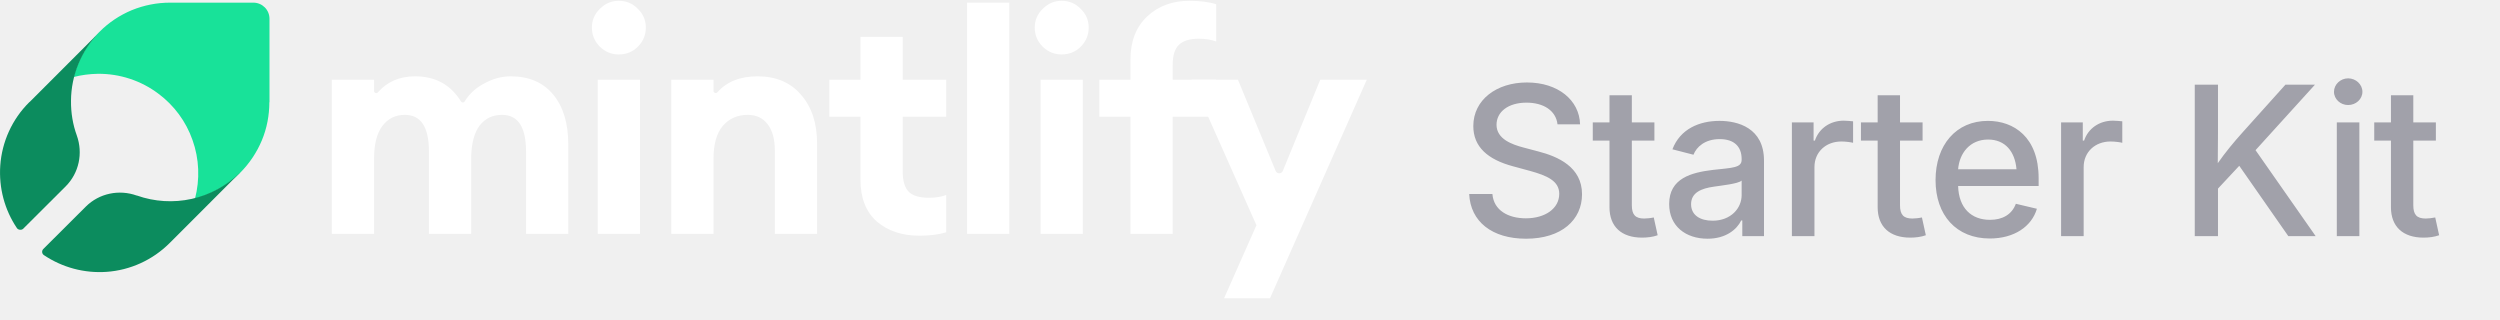
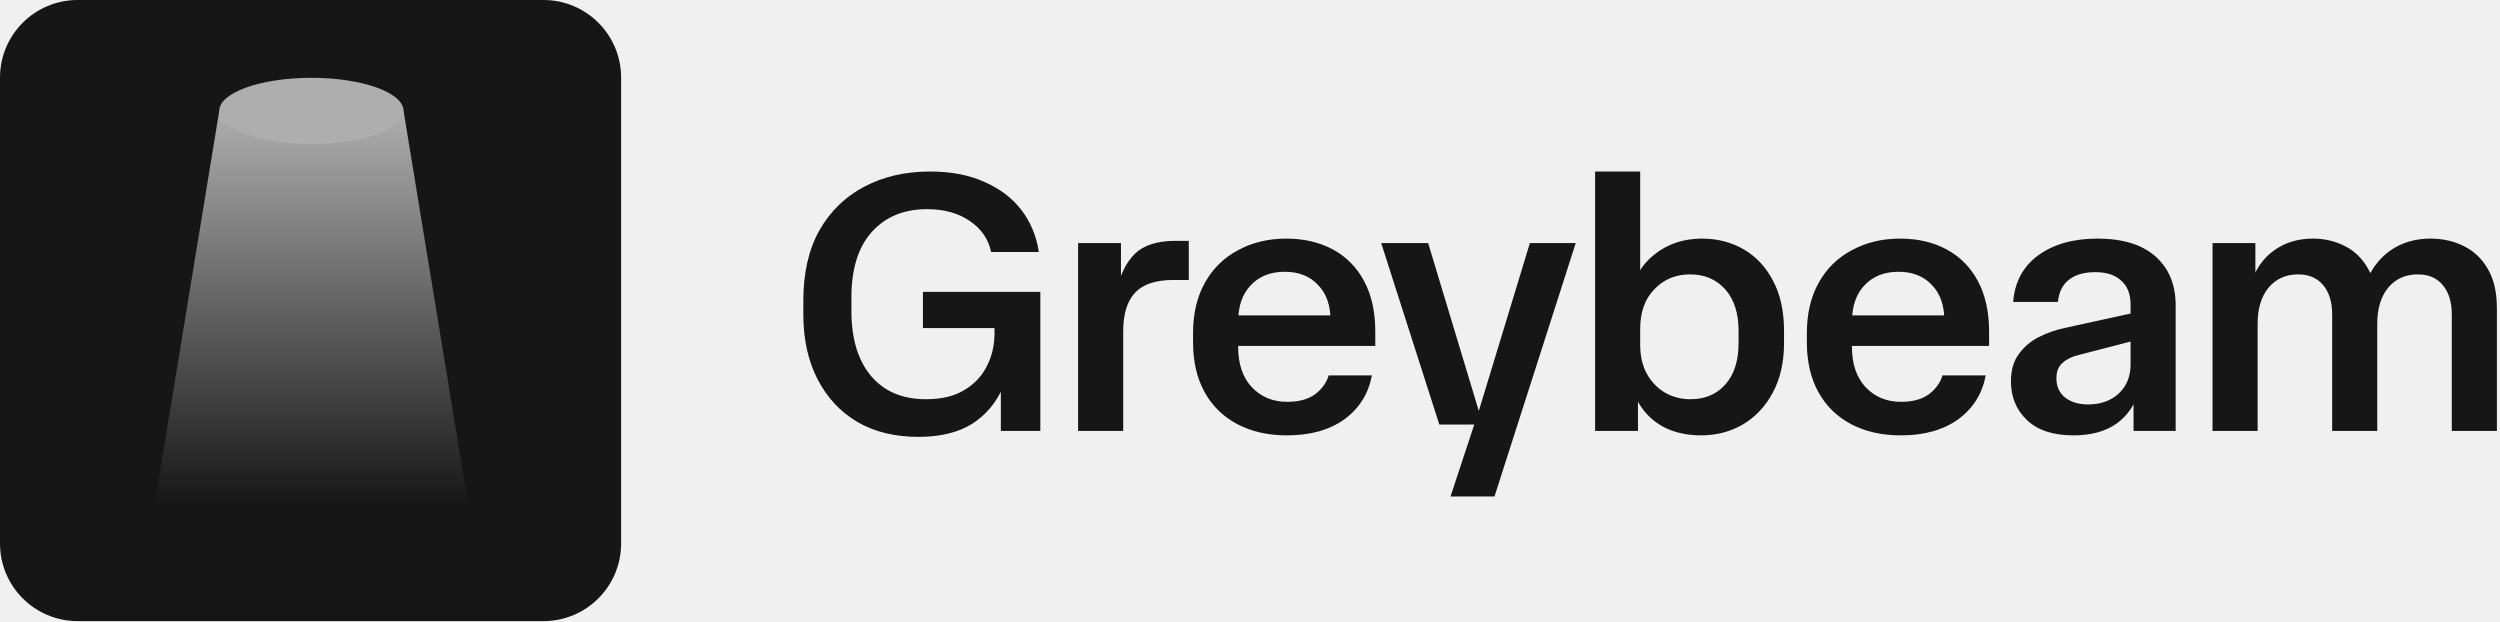
- <svg xmlns="http://www.w3.org/2000/svg" width="180" height="23" viewBox="0 0 180 23" fill="none">
-   <path d="M91.44 21.476H88.133L90.464 16.216L85.802 5.74H89.132L91.847 12.307C91.943 12.536 92.268 12.536 92.362 12.306L95.058 5.74H98.409L91.44 21.476Z" fill="white" />
-   <path d="M81.393 16.837V8.403H79.152V5.74H81.393V4.297C81.393 2.98 81.792 1.944 82.592 1.19C83.391 0.435 84.404 0.058 85.633 0.058C86.387 0.058 87.031 0.139 87.564 0.302V2.988C87.208 2.854 86.794 2.788 86.32 2.788C85.655 2.788 85.174 2.936 84.878 3.232C84.582 3.513 84.434 3.994 84.434 4.674V5.74H87.564V8.403H84.434V16.837H81.393Z" fill="white" />
-   <path d="M76.433 3.92C75.915 3.92 75.463 3.735 75.079 3.365C74.694 2.98 74.502 2.521 74.502 1.989C74.502 1.456 74.694 1.005 75.079 0.635C75.463 0.25 75.915 0.058 76.433 0.058C76.98 0.058 77.438 0.25 77.809 0.635C78.193 1.005 78.386 1.456 78.386 1.989C78.386 2.521 78.193 2.98 77.809 3.365C77.438 3.735 76.98 3.92 76.433 3.92ZM74.924 16.837V5.74H77.964V16.837H74.924Z" fill="white" />
-   <path d="M69.628 16.837V0.191H72.669V16.837H69.628Z" fill="white" />
-   <path d="M66.194 16.97C64.951 16.97 63.93 16.63 63.131 15.949C62.347 15.254 61.955 14.255 61.955 12.953V8.403H59.713V5.74H61.955V2.655H64.995V5.74H68.125V8.403H64.995V12.354C64.995 13.034 65.143 13.523 65.439 13.819C65.735 14.1 66.216 14.24 66.882 14.24C67.355 14.24 67.769 14.174 68.125 14.04V16.726C67.592 16.889 66.948 16.97 66.194 16.97Z" fill="white" />
-   <path d="M48.332 16.837V5.74H51.373V6.551C51.373 6.688 51.559 6.748 51.65 6.646C52.328 5.879 53.293 5.495 54.546 5.495C55.878 5.495 56.921 5.939 57.676 6.827C58.445 7.7 58.83 8.869 58.83 10.334V16.837H55.789V10.844C55.789 10.03 55.619 9.402 55.279 8.958C54.939 8.499 54.458 8.27 53.836 8.27C53.096 8.27 52.497 8.536 52.038 9.069C51.594 9.601 51.373 10.386 51.373 11.421V16.837H48.332Z" fill="white" />
-   <path d="M44.547 3.92C44.029 3.92 43.578 3.735 43.193 3.365C42.809 2.98 42.616 2.521 42.616 1.989C42.616 1.456 42.809 1.005 43.193 0.635C43.578 0.25 44.029 0.058 44.547 0.058C45.095 0.058 45.553 0.25 45.923 0.635C46.308 1.005 46.5 1.456 46.5 1.989C46.5 2.521 46.308 2.98 45.923 3.365C45.553 3.735 45.095 3.92 44.547 3.92ZM43.038 16.837V5.74H46.079V16.837H43.038Z" fill="white" />
-   <path d="M37.875 16.837V10.911C37.875 9.15 37.298 8.27 36.144 8.27C35.478 8.27 34.945 8.521 34.546 9.024C34.161 9.527 33.954 10.275 33.924 11.266V16.837H30.884V10.911C30.884 9.15 30.306 8.27 29.152 8.27C28.472 8.27 27.932 8.536 27.532 9.069C27.133 9.601 26.933 10.386 26.933 11.421V16.837H23.892V5.74H26.933V6.559C26.933 6.695 27.116 6.755 27.206 6.652C27.878 5.881 28.771 5.495 29.885 5.495C31.349 5.495 32.452 6.1 33.193 7.309C33.252 7.404 33.395 7.403 33.454 7.307C33.774 6.78 34.219 6.361 34.79 6.05C35.441 5.68 36.099 5.495 36.765 5.495C38.082 5.495 39.103 5.932 39.828 6.805C40.553 7.678 40.916 8.876 40.916 10.4V16.837H37.875Z" fill="white" />
-   <path d="M19.403 7.362V1.35C19.403 0.705 18.879 0.191 18.244 0.191H12.235C11.291 0.191 10.357 0.378 9.487 0.733C8.618 1.098 7.824 1.621 7.16 2.295L7.114 2.341C6.235 3.23 5.609 4.333 5.291 5.548C5.861 5.399 6.45 5.324 7.039 5.314C8.609 5.296 10.151 5.801 11.403 6.745C12.534 7.586 13.394 8.746 13.861 10.083C14.347 11.438 14.403 12.916 14.039 14.309C15.244 13.991 16.356 13.364 17.244 12.486L17.291 12.439C17.954 11.775 18.487 10.98 18.851 10.111C19.216 9.241 19.393 8.306 19.393 7.362H19.403Z" fill="#18E299" />
-   <path d="M5.112 7.26C5.121 5.416 5.857 3.646 7.151 2.324L2.151 7.326C2.133 7.344 2.114 7.354 2.095 7.372C0.876 8.583 0.14 10.204 0.019 11.918C-0.092 13.52 0.327 15.103 1.22 16.426C1.306 16.552 1.537 16.593 1.667 16.472L4.73 13.417C5.689 12.458 5.987 11.033 5.531 9.757C5.242 8.965 5.103 8.117 5.112 7.26Z" fill="#0C8C5E" />
-   <path d="M17.262 12.44C16.303 13.38 15.102 14.032 13.799 14.321C12.486 14.61 11.127 14.526 9.861 14.079C9.861 14.079 9.851 14.079 9.842 14.079C8.567 13.622 7.142 13.921 6.183 14.871L3.12 17.926C2.99 18.056 3.009 18.27 3.167 18.373C4.489 19.258 6.072 19.686 7.673 19.574C9.386 19.453 10.997 18.717 12.216 17.497L12.263 17.451L17.262 12.449V12.44Z" fill="#0C8C5E" />
-   <text x="105" y="17" font-family="Inter, ui-sans-serif, system-ui, -apple-system, sans-serif" font-size="15" font-weight="500" fill="#A1A1AA" letter-spacing="-0.01em">Starter Kit</text>
+ <svg xmlns="http://www.w3.org/2000/svg" width="644" height="160" viewBox="0 0 644 160" fill="none">
+   <rect width="160" height="160" rx="20" fill="#161616" />
+   <ellipse cx="80.216" cy="28.565" rx="23.739" ry="8.522" fill="#AEAEAE" />
+   <path d="M39.739 130.52H120.694L103.955 28.565H56.478L39.739 130.52Z" fill="url(#paint0_linear_0_1)" />
+   <path d="M236.6 112.536C230.52 112.536 225.272 111.256 220.856 108.696C216.44 106.072 213.016 102.392 210.584 97.656C208.152 92.92 206.936 87.352 206.936 80.952V77.496C206.936 70.328 208.312 64.28 211.064 59.352C213.88 54.424 217.72 50.68 222.584 48.12C227.512 45.496 233.176 44.184 239.576 44.184C245.016 44.184 249.688 45.08 253.592 46.872C257.56 48.6 260.728 51 263.096 54.072C265.464 57.144 266.968 60.76 267.608 64.92H255.32C254.616 61.592 252.792 58.936 249.848 56.952C246.904 54.904 243.224 53.88 238.808 53.88C232.792 53.88 228.024 55.864 224.504 59.832C221.048 63.736 219.32 69.336 219.32 76.632V80.088C219.32 87.256 221.016 92.856 224.408 96.888C227.8 100.856 232.504 102.84 238.52 102.84C242.488 102.84 245.752 102.072 248.312 100.536C250.936 99 252.888 96.952 254.168 94.392C255.512 91.832 256.184 88.984 256.184 85.848V79.992L262.808 84.504H237.752V75.192H267.992V111H257.816V85.272H260.984C260.984 90.776 260.12 95.576 258.392 99.672C256.664 103.704 254.008 106.872 250.424 109.176C246.84 111.416 242.232 112.536 236.6 112.536ZM277.72 111V62.616H288.76V74.808H287.704C288.536 70.776 290.072 67.64 292.312 65.4C294.616 63.16 298.104 62.04 302.776 62.04H306.232V72.12H302.296C297.752 72.12 294.456 73.208 292.408 75.384C290.36 77.56 289.336 80.888 289.336 85.368V111H277.72ZM307.33 85.848C307.33 80.792 308.354 76.44 310.402 72.792C312.45 69.144 315.298 66.36 318.946 64.44C322.594 62.456 326.722 61.464 331.33 61.464C335.874 61.464 339.874 62.392 343.33 64.248C346.786 66.104 349.474 68.824 351.394 72.408C353.314 75.992 354.274 80.344 354.274 85.464V89.112H315.106V81.24H344.29L342.754 82.68C342.754 78.648 341.666 75.544 339.49 73.368C337.378 71.128 334.53 70.008 330.946 70.008C327.298 70.008 324.386 71.16 322.21 73.464C320.034 75.704 318.946 78.872 318.946 82.968V89.304C318.946 93.784 320.13 97.272 322.498 99.768C324.866 102.264 327.906 103.512 331.618 103.512C334.562 103.512 336.93 102.872 338.722 101.592C340.514 100.248 341.698 98.616 342.274 96.696H353.41C352.514 101.432 350.146 105.208 346.306 108.024C342.466 110.776 337.538 112.152 331.522 112.152C326.658 112.152 322.402 111.192 318.754 109.272C315.106 107.352 312.29 104.6 310.306 101.016C308.322 97.432 307.33 93.144 307.33 88.152V85.848ZM373.65 127.896L380.274 107.832L380.37 107.736L394.098 62.616H405.906L384.978 127.896H373.65ZM370.77 109.368L355.794 62.616H367.89L382.002 109.368H370.77ZM459.569 88.344C459.569 93.272 458.609 97.528 456.689 101.112C454.769 104.696 452.177 107.448 448.913 109.368C445.713 111.224 442.129 112.152 438.161 112.152C434.961 112.152 432.049 111.576 429.425 110.424C426.801 109.208 424.657 107.448 422.993 105.144C421.329 102.84 420.273 100.12 419.825 96.984L421.937 99.288V111H410.897V44.184H422.513V74.328L419.825 76.632C420.721 71.832 422.865 68.12 426.257 65.496C429.649 62.808 433.713 61.464 438.449 61.464C442.417 61.464 446.001 62.392 449.201 64.248C452.401 66.104 454.929 68.824 456.785 72.408C458.641 75.928 459.569 80.216 459.569 85.272V88.344ZM435.473 102.84C439.185 102.84 442.161 101.592 444.401 99.096C446.705 96.536 447.857 92.952 447.857 88.344V85.272C447.857 80.664 446.705 77.08 444.401 74.52C442.097 71.96 439.089 70.68 435.377 70.68C431.665 70.68 428.593 71.96 426.161 74.52C423.729 77.016 422.513 80.408 422.513 84.696V88.824C422.513 91.704 423.089 94.2 424.241 96.312C425.393 98.36 426.929 99.96 428.849 101.112C430.833 102.264 433.041 102.84 435.473 102.84ZM465.445 85.848C465.445 80.792 466.469 76.44 468.517 72.792C470.565 69.144 473.413 66.36 477.061 64.44C480.709 62.456 484.837 61.464 489.445 61.464C493.989 61.464 497.989 62.392 501.445 64.248C504.901 66.104 507.589 68.824 509.509 72.408C511.429 75.992 512.389 80.344 512.389 85.464V89.112H473.221V81.24H502.405L500.869 82.68C500.869 78.648 499.781 75.544 497.605 73.368C495.493 71.128 492.645 70.008 489.061 70.008C485.413 70.008 482.501 71.16 480.325 73.464C478.149 75.704 477.061 78.872 477.061 82.968V89.304C477.061 93.784 478.245 97.272 480.613 99.768C482.981 102.264 486.021 103.512 489.733 103.512C492.677 103.512 495.045 102.872 496.837 101.592C498.629 100.248 499.813 98.616 500.389 96.696H511.525C510.629 101.432 508.261 105.208 504.421 108.024C500.581 110.776 495.653 112.152 489.637 112.152C484.773 112.152 480.517 111.192 476.869 109.272C473.221 107.352 470.405 104.6 468.421 101.016C466.437 97.432 465.445 93.144 465.445 88.152V85.848ZM534.147 112.152C528.899 112.152 524.899 110.84 522.147 108.216C519.395 105.592 518.019 102.264 518.019 98.232C518.019 95.352 518.691 93.016 520.035 91.224C521.379 89.368 523.107 87.896 525.219 86.808C527.395 85.72 529.731 84.92 532.227 84.408L551.523 80.184V87.288L535.587 91.416C533.859 91.8 532.451 92.472 531.363 93.432C530.275 94.328 529.731 95.672 529.731 97.464C529.731 99.576 530.499 101.24 532.035 102.456C533.571 103.608 535.523 104.184 537.891 104.184C541.091 104.184 543.715 103.256 545.763 101.4C547.811 99.48 548.835 96.984 548.835 93.912V78.456C548.835 75.768 548.035 73.72 546.435 72.312C544.899 70.84 542.659 70.104 539.715 70.104C536.899 70.104 534.659 70.744 532.995 72.024C531.331 73.304 530.371 75.224 530.115 77.784H518.595C518.979 72.664 521.123 68.664 525.027 65.784C528.995 62.904 534.083 61.464 540.291 61.464C546.819 61.464 551.811 63 555.267 66.072C558.723 69.144 560.451 73.336 560.451 78.648V111H549.603V99.48L551.043 100.44C550.083 104.088 548.163 106.968 545.283 109.08C542.403 111.128 538.691 112.152 534.147 112.152ZM569.949 111V62.616H580.989V72.984H579.837C581.053 69.272 583.069 66.424 585.885 64.44C588.701 62.456 591.997 61.464 595.774 61.464C598.781 61.464 601.533 62.104 604.03 63.384C606.589 64.664 608.605 66.648 610.077 69.336C611.613 71.96 612.381 75.32 612.381 79.416L609.405 72.984C610.749 69.4 612.861 66.584 615.742 64.536C618.686 62.488 622.142 61.464 626.109 61.464C629.246 61.464 632.094 62.104 634.654 63.384C637.278 64.664 639.358 66.648 640.894 69.336C642.43 71.96 643.198 75.32 643.198 79.416V111H631.582V80.952C631.582 77.816 630.814 75.32 629.277 73.464C627.741 71.608 625.597 70.68 622.846 70.68C619.646 70.68 617.086 71.832 615.166 74.136C613.309 76.44 612.381 79.512 612.381 83.352V111H600.765V80.952C600.765 77.816 599.997 75.32 598.462 73.464C596.925 71.608 594.781 70.68 592.03 70.68C588.829 70.68 586.269 71.832 584.349 74.136C582.493 76.44 581.565 79.512 581.565 83.352V111H569.949Z" fill="#161616" />
+   <defs>
+     <linearGradient id="paint0_linear_0_1" x1="80.216" y1="28.565" x2="80.216" y2="130.52" gradientUnits="userSpaceOnUse">
+       <stop stop-color="#AEAEAE" />
+       <stop offset="1" stop-color="#AEAEAE" stop-opacity="0" />
+     </linearGradient>
+   </defs>
</svg>
